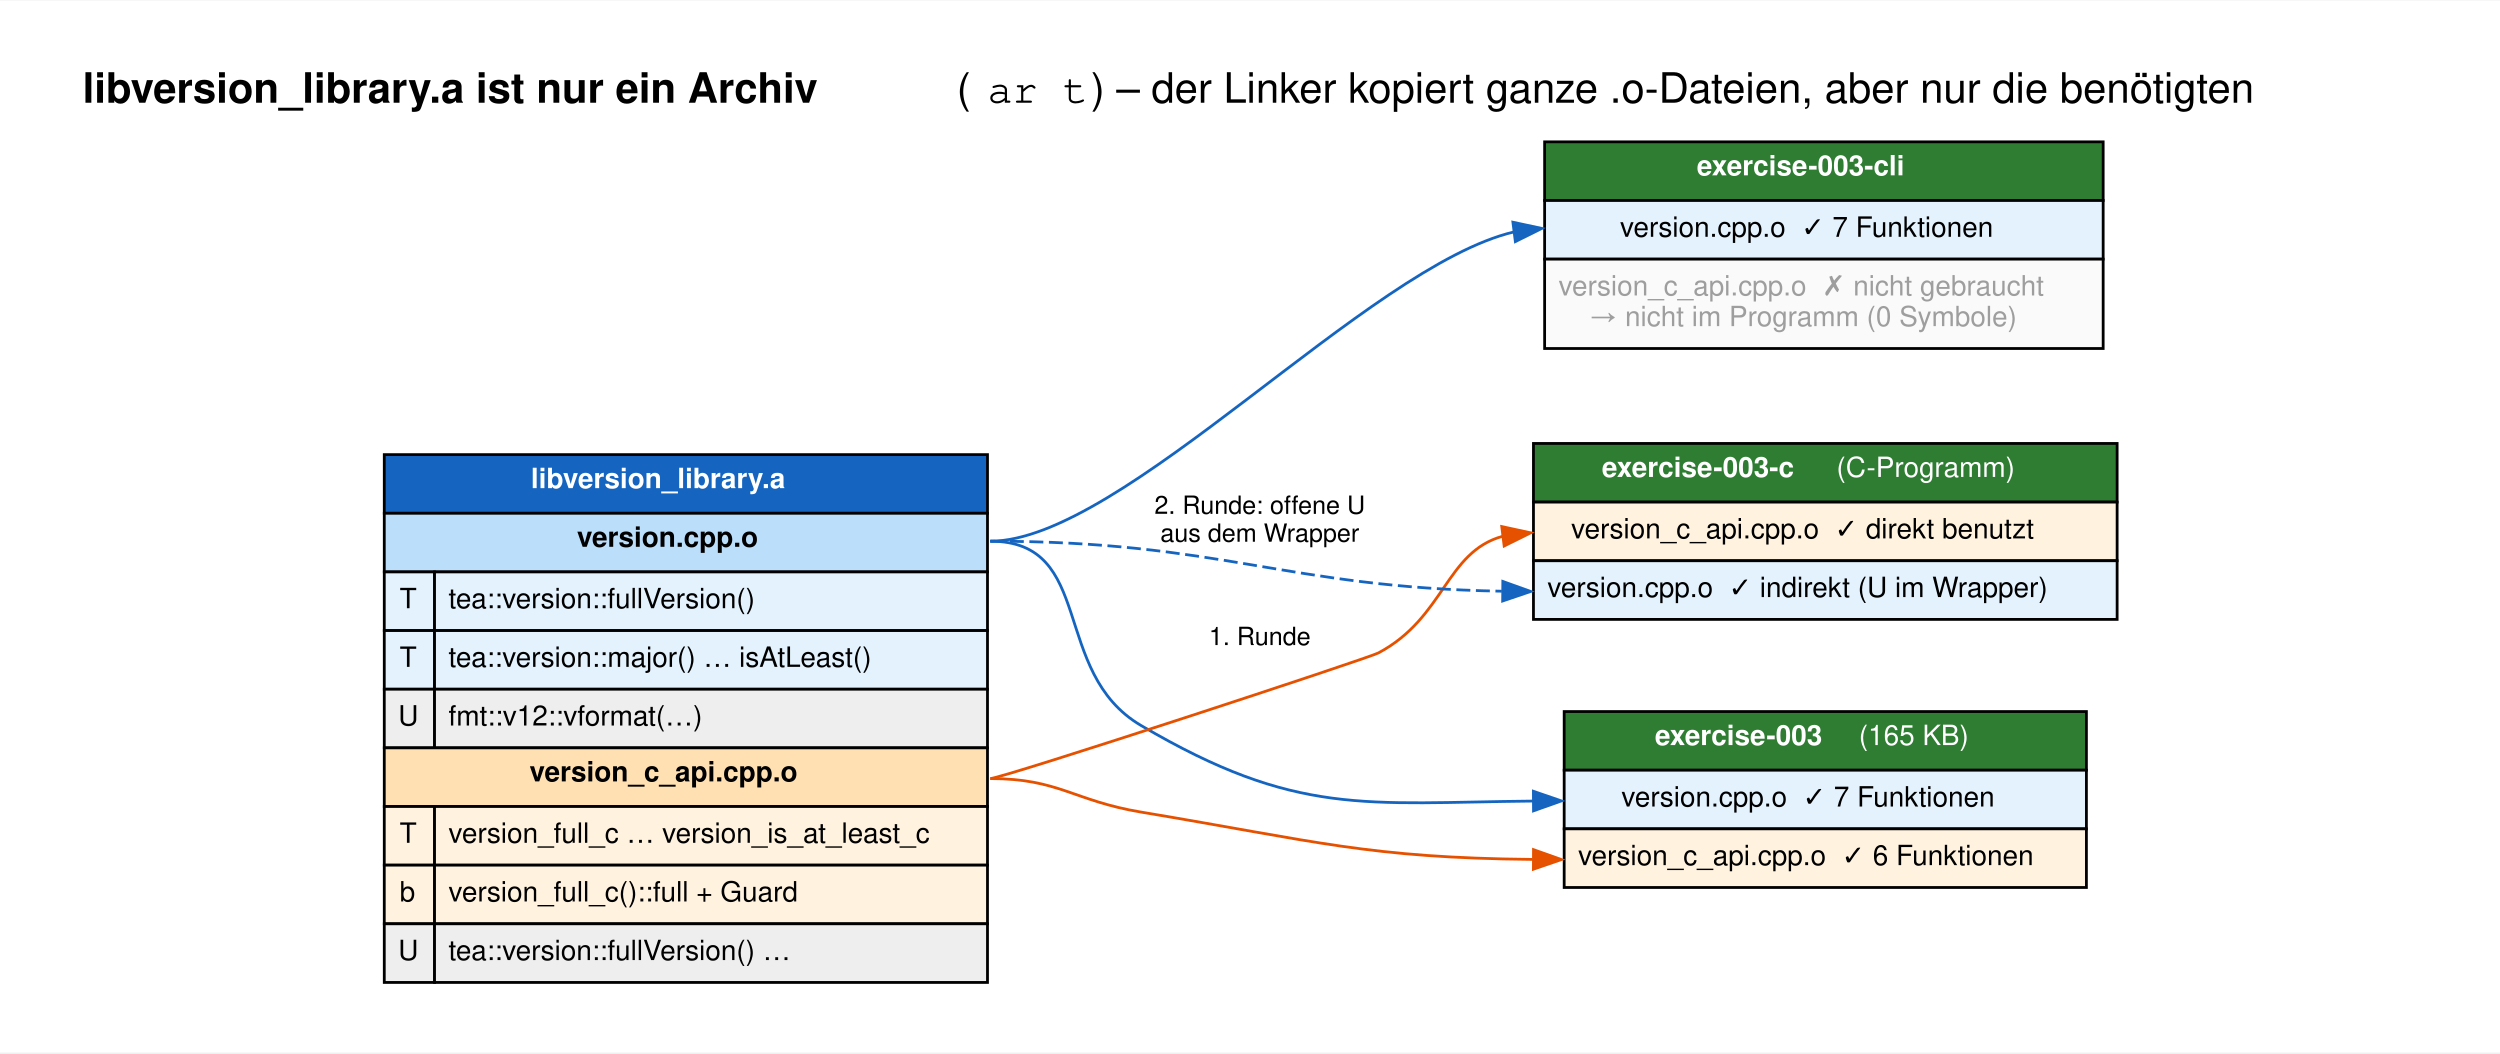
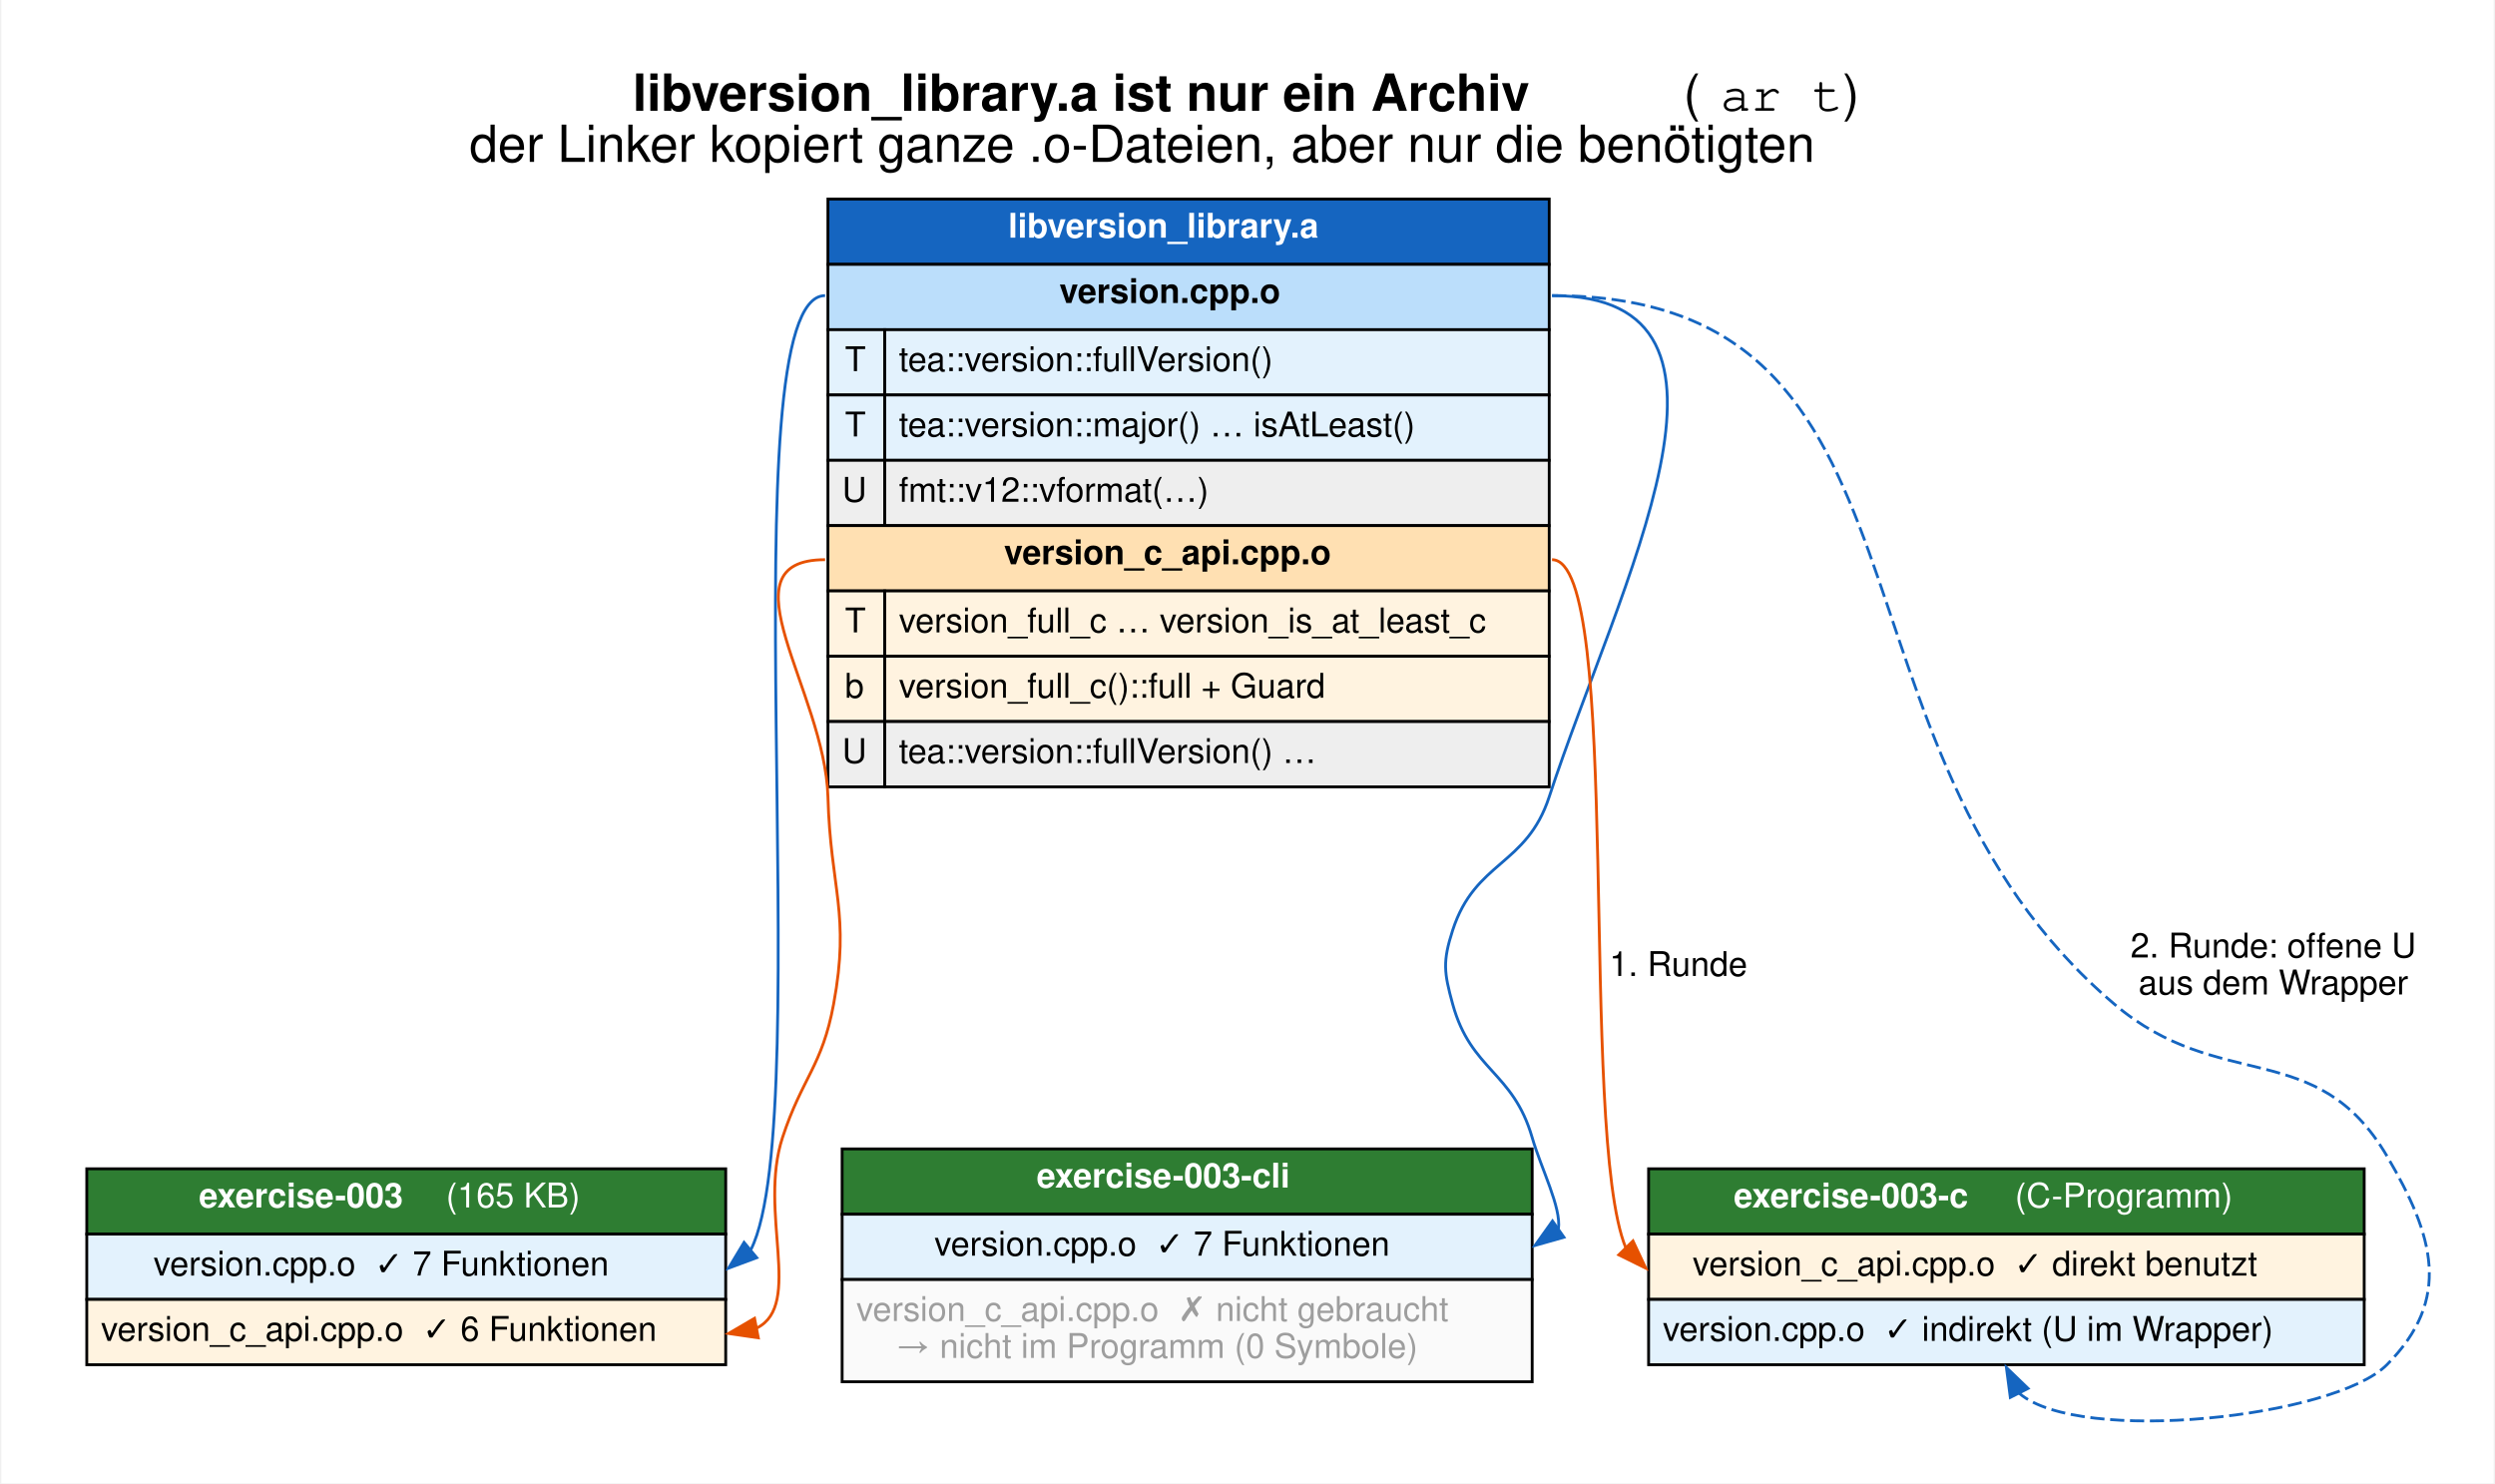
- <svg xmlns="http://www.w3.org/2000/svg" width="895pt" height="377pt" viewBox="0.00 0.00 895.20 376.70">
-   <g id="graph0" class="graph" transform="scale(1 1) rotate(0) translate(21.6 355.1)">
-     <polygon fill="white" stroke="transparent" points="-21.6,21.6 -21.6,-355.1 873.6,-355.1 873.6,21.6 -21.6,21.6" />
-     <text text-anchor="start" x="8" y="-318.5" font-family="Helvetica,sans-Serif" font-weight="bold" font-size="15.00">libversion_library.a ist nur ein Archiv</text>
-     <text text-anchor="start" x="321" y="-318.5" font-family="Helvetica,sans-Serif" font-size="15.00"> (</text>
-     <text text-anchor="start" x="332" y="-318.5" font-family="Courier,monospace" font-size="15.00">ar t</text>
-     <text text-anchor="start" x="369" y="-318.5" font-family="Helvetica,sans-Serif" font-size="15.00">) – der Linker kopiert ganze .o-Dateien, aber nur die benötigten</text>
+ <svg xmlns="http://www.w3.org/2000/svg" width="878pt" height="522pt" viewBox="0.00 0.00 877.70 522.37">
+   <g id="graph0" class="graph" transform="scale(1 1) rotate(0) translate(21.6 500.77)">
+     <polygon fill="white" stroke="transparent" points="-21.6,21.6 -21.6,-500.77 856.1,-500.77 856.1,21.6 -21.6,21.6" />
+     <text text-anchor="start" x="200.75" y="-461.77" font-family="Helvetica,sans-Serif" font-weight="bold" font-size="18.00">libversion_library.a ist nur ein Archiv</text>
+     <text text-anchor="start" x="570.75" y="-461.77" font-family="Helvetica,sans-Serif" font-size="18.00"> (</text>
+     <text text-anchor="start" x="583.75" y="-461.77" font-family="Courier,monospace" font-size="18.00">ar t</text>
+     <text text-anchor="start" x="626.75" y="-461.77" font-family="Helvetica,sans-Serif" font-size="18.00">)</text>
+     <text text-anchor="start" x="143.25" y="-443.77" font-family="Helvetica,sans-Serif" font-size="18.00">der Linker kopiert ganze .o-Dateien, aber nur die benötigten</text>
    <g id="node1" class="node">
-       <polygon fill="#1565c0" stroke="transparent" points="116,-171.5 116,-192.5 332,-192.5 332,-171.5 116,-171.5" />
-       <polygon fill="none" stroke="black" points="116,-171.5 116,-192.5 332,-192.5 332,-171.5 116,-171.5" />
-       <text text-anchor="start" x="168.5" y="-180.5" font-family="Helvetica,sans-Serif" font-weight="bold" font-size="10.00" fill="white">libversion_library.a</text>
-       <polygon fill="#bbdefb" stroke="transparent" points="116,-150.5 116,-171.5 332,-171.5 332,-150.5 116,-150.5" />
-       <polygon fill="none" stroke="black" points="116,-150.5 116,-171.5 332,-171.5 332,-150.5 116,-150.5" />
-       <text text-anchor="start" x="185" y="-159.5" font-family="Helvetica,sans-Serif" font-weight="bold" font-size="10.00">version.cpp.o</text>
-       <polygon fill="#e3f2fd" stroke="transparent" points="116,-129.5 116,-150.5 134,-150.5 134,-129.5 116,-129.5" />
-       <polygon fill="none" stroke="black" points="116,-129.5 116,-150.5 134,-150.5 134,-129.5 116,-129.5" />
-       <text text-anchor="start" x="121.5" y="-137.5" font-family="Helvetica,sans-Serif" font-size="10.00">T</text>
-       <polygon fill="#e3f2fd" stroke="transparent" points="134,-129.5 134,-150.5 332,-150.5 332,-129.5 134,-129.5" />
-       <polygon fill="none" stroke="black" points="134,-129.5 134,-150.5 332,-150.5 332,-129.5 134,-129.5" />
-       <text text-anchor="start" x="139" y="-137.5" font-family="Helvetica,sans-Serif" font-size="10.00">tea::version::fullVersion()</text>
-       <polygon fill="#e3f2fd" stroke="transparent" points="116,-108.5 116,-129.5 134,-129.5 134,-108.5 116,-108.5" />
-       <polygon fill="none" stroke="black" points="116,-108.5 116,-129.5 134,-129.5 134,-108.5 116,-108.5" />
-       <text text-anchor="start" x="121.5" y="-116.5" font-family="Helvetica,sans-Serif" font-size="10.00">T</text>
-       <polygon fill="#e3f2fd" stroke="transparent" points="134,-108.5 134,-129.5 332,-129.5 332,-108.5 134,-108.5" />
-       <polygon fill="none" stroke="black" points="134,-108.5 134,-129.5 332,-129.5 332,-108.5 134,-108.5" />
-       <text text-anchor="start" x="139" y="-116.5" font-family="Helvetica,sans-Serif" font-size="10.00">tea::version::major() … isAtLeast()</text>
-       <polygon fill="#eeeeee" stroke="transparent" points="116,-87.5 116,-108.5 134,-108.5 134,-87.5 116,-87.5" />
-       <polygon fill="none" stroke="black" points="116,-87.5 116,-108.5 134,-108.5 134,-87.5 116,-87.5" />
-       <text text-anchor="start" x="121" y="-95.5" font-family="Helvetica,sans-Serif" font-size="10.00">U</text>
-       <polygon fill="#eeeeee" stroke="transparent" points="134,-87.5 134,-108.5 332,-108.5 332,-87.5 134,-87.5" />
-       <polygon fill="none" stroke="black" points="134,-87.5 134,-108.5 332,-108.5 332,-87.5 134,-87.5" />
-       <text text-anchor="start" x="139" y="-95.5" font-family="Helvetica,sans-Serif" font-size="10.00">fmt::v12::vformat(…)</text>
-       <polygon fill="#ffe0b2" stroke="transparent" points="116,-66.5 116,-87.5 332,-87.5 332,-66.5 116,-66.5" />
-       <polygon fill="none" stroke="black" points="116,-66.5 116,-87.5 332,-87.5 332,-66.5 116,-66.5" />
-       <text text-anchor="start" x="168" y="-75.5" font-family="Helvetica,sans-Serif" font-weight="bold" font-size="10.00">version_c_api.cpp.o</text>
-       <polygon fill="#fff3e0" stroke="transparent" points="116,-45.5 116,-66.5 134,-66.5 134,-45.5 116,-45.5" />
-       <polygon fill="none" stroke="black" points="116,-45.5 116,-66.5 134,-66.5 134,-45.5 116,-45.5" />
-       <text text-anchor="start" x="121.5" y="-53.5" font-family="Helvetica,sans-Serif" font-size="10.00">T</text>
-       <polygon fill="#fff3e0" stroke="transparent" points="134,-45.5 134,-66.5 332,-66.5 332,-45.5 134,-45.5" />
-       <polygon fill="none" stroke="black" points="134,-45.5 134,-66.5 332,-66.5 332,-45.5 134,-45.5" />
-       <text text-anchor="start" x="139" y="-53.5" font-family="Helvetica,sans-Serif" font-size="10.00">version_full_c … version_is_at_least_c</text>
-       <polygon fill="#fff3e0" stroke="transparent" points="116,-24.5 116,-45.5 134,-45.5 134,-24.5 116,-24.5" />
-       <polygon fill="none" stroke="black" points="116,-24.5 116,-45.5 134,-45.5 134,-24.5 116,-24.5" />
-       <text text-anchor="start" x="121.5" y="-32.5" font-family="Helvetica,sans-Serif" font-size="10.00">b</text>
-       <polygon fill="#fff3e0" stroke="transparent" points="134,-24.5 134,-45.5 332,-45.5 332,-24.5 134,-24.5" />
-       <polygon fill="none" stroke="black" points="134,-24.5 134,-45.5 332,-45.5 332,-24.5 134,-24.5" />
-       <text text-anchor="start" x="139" y="-32.5" font-family="Helvetica,sans-Serif" font-size="10.00">version_full_c()::full + Guard</text>
-       <polygon fill="#eeeeee" stroke="transparent" points="116,-3.5 116,-24.5 134,-24.5 134,-3.5 116,-3.5" />
-       <polygon fill="none" stroke="black" points="116,-3.5 116,-24.5 134,-24.5 134,-3.5 116,-3.5" />
-       <text text-anchor="start" x="121" y="-11.5" font-family="Helvetica,sans-Serif" font-size="10.00">U</text>
-       <polygon fill="#eeeeee" stroke="transparent" points="134,-3.5 134,-24.5 332,-24.5 332,-3.5 134,-3.5" />
-       <polygon fill="none" stroke="black" points="134,-3.5 134,-24.5 332,-24.5 332,-3.5 134,-3.5" />
-       <text text-anchor="start" x="139" y="-11.5" font-family="Helvetica,sans-Serif" font-size="10.00">tea::version::fullVersion() …</text>
+       <polygon fill="#1565c0" stroke="transparent" points="269.5,-407.67 269.5,-430.67 523.5,-430.67 523.5,-407.67 269.5,-407.67" />
+       <polygon fill="none" stroke="black" points="269.5,-407.67 269.5,-430.67 523.5,-430.67 523.5,-407.67 269.5,-407.67" />
+       <text text-anchor="start" x="333" y="-417.07" font-family="Helvetica,sans-Serif" font-weight="bold" font-size="12.00" fill="white">libversion_library.a</text>
+       <polygon fill="#bbdefb" stroke="transparent" points="269.5,-384.67 269.5,-407.67 523.5,-407.67 523.5,-384.67 269.5,-384.67" />
+       <polygon fill="none" stroke="black" points="269.5,-384.67 269.5,-407.67 523.5,-407.67 523.5,-384.67 269.5,-384.67" />
+       <text text-anchor="start" x="351" y="-394.07" font-family="Helvetica,sans-Serif" font-weight="bold" font-size="12.00">version.cpp.o</text>
+       <polygon fill="#e3f2fd" stroke="transparent" points="269.5,-361.67 269.5,-384.67 289.5,-384.67 289.5,-361.67 269.5,-361.67" />
+       <polygon fill="none" stroke="black" points="269.5,-361.67 269.5,-384.67 289.5,-384.67 289.5,-361.67 269.5,-361.67" />
+       <text text-anchor="start" x="275.5" y="-370.07" font-family="Helvetica,sans-Serif" font-size="12.00">T</text>
+       <polygon fill="#e3f2fd" stroke="transparent" points="289.5,-361.67 289.5,-384.67 523.5,-384.67 523.5,-361.67 289.5,-361.67" />
+       <polygon fill="none" stroke="black" points="289.5,-361.67 289.5,-384.67 523.5,-384.67 523.5,-361.67 289.5,-361.67" />
+       <text text-anchor="start" x="294.5" y="-370.07" font-family="Helvetica,sans-Serif" font-size="12.00">tea::version::fullVersion()</text>
+       <polygon fill="#e3f2fd" stroke="transparent" points="269.5,-338.67 269.5,-361.67 289.5,-361.67 289.5,-338.67 269.5,-338.67" />
+       <polygon fill="none" stroke="black" points="269.5,-338.67 269.5,-361.67 289.5,-361.67 289.5,-338.67 269.5,-338.67" />
+       <text text-anchor="start" x="275.5" y="-347.07" font-family="Helvetica,sans-Serif" font-size="12.00">T</text>
+       <polygon fill="#e3f2fd" stroke="transparent" points="289.5,-338.67 289.5,-361.67 523.5,-361.67 523.5,-338.67 289.5,-338.67" />
+       <polygon fill="none" stroke="black" points="289.5,-338.67 289.5,-361.67 523.5,-361.67 523.5,-338.67 289.5,-338.67" />
+       <text text-anchor="start" x="294.5" y="-347.07" font-family="Helvetica,sans-Serif" font-size="12.00">tea::version::major() … isAtLeast()</text>
+       <polygon fill="#eeeeee" stroke="transparent" points="269.5,-315.67 269.5,-338.67 289.5,-338.67 289.5,-315.67 269.5,-315.67" />
+       <polygon fill="none" stroke="black" points="269.5,-315.67 269.5,-338.67 289.5,-338.67 289.5,-315.67 269.5,-315.67" />
+       <text text-anchor="start" x="274.5" y="-324.07" font-family="Helvetica,sans-Serif" font-size="12.00">U</text>
+       <polygon fill="#eeeeee" stroke="transparent" points="289.5,-315.67 289.5,-338.67 523.5,-338.67 523.5,-315.67 289.5,-315.67" />
+       <polygon fill="none" stroke="black" points="289.5,-315.67 289.5,-338.67 523.5,-338.67 523.5,-315.67 289.5,-315.67" />
+       <text text-anchor="start" x="294.5" y="-324.07" font-family="Helvetica,sans-Serif" font-size="12.00">fmt::v12::vformat(…)</text>
+       <polygon fill="#ffe0b2" stroke="transparent" points="269.5,-292.67 269.5,-315.67 523.5,-315.67 523.5,-292.67 269.5,-292.67" />
+       <polygon fill="none" stroke="black" points="269.5,-292.67 269.5,-315.67 523.5,-315.67 523.5,-292.67 269.5,-292.67" />
+       <text text-anchor="start" x="331.5" y="-302.07" font-family="Helvetica,sans-Serif" font-weight="bold" font-size="12.00">version_c_api.cpp.o</text>
+       <polygon fill="#fff3e0" stroke="transparent" points="269.5,-269.67 269.5,-292.67 289.5,-292.67 289.5,-269.67 269.5,-269.67" />
+       <polygon fill="none" stroke="black" points="269.5,-269.67 269.5,-292.67 289.5,-292.67 289.5,-269.67 269.5,-269.67" />
+       <text text-anchor="start" x="275.5" y="-278.07" font-family="Helvetica,sans-Serif" font-size="12.00">T</text>
+       <polygon fill="#fff3e0" stroke="transparent" points="289.5,-269.67 289.5,-292.67 523.5,-292.67 523.5,-269.67 289.5,-269.67" />
+       <polygon fill="none" stroke="black" points="289.5,-269.67 289.5,-292.67 523.5,-292.67 523.5,-269.67 289.5,-269.67" />
+       <text text-anchor="start" x="294.5" y="-278.07" font-family="Helvetica,sans-Serif" font-size="12.00">version_full_c … version_is_at_least_c</text>
+       <polygon fill="#fff3e0" stroke="transparent" points="269.5,-246.67 269.5,-269.67 289.5,-269.67 289.5,-246.67 269.5,-246.67" />
+       <polygon fill="none" stroke="black" points="269.5,-246.67 269.5,-269.67 289.5,-269.67 289.5,-246.67 269.5,-246.67" />
+       <text text-anchor="start" x="275.5" y="-255.07" font-family="Helvetica,sans-Serif" font-size="12.00">b</text>
+       <polygon fill="#fff3e0" stroke="transparent" points="289.5,-246.67 289.5,-269.67 523.5,-269.67 523.5,-246.67 289.5,-246.67" />
+       <polygon fill="none" stroke="black" points="289.5,-246.67 289.5,-269.67 523.5,-269.67 523.5,-246.67 289.5,-246.67" />
+       <text text-anchor="start" x="294.5" y="-255.07" font-family="Helvetica,sans-Serif" font-size="12.00">version_full_c()::full + Guard</text>
+       <polygon fill="#eeeeee" stroke="transparent" points="269.5,-223.67 269.5,-246.67 289.5,-246.67 289.5,-223.67 269.5,-223.67" />
+       <polygon fill="none" stroke="black" points="269.5,-223.67 269.5,-246.67 289.5,-246.67 289.5,-223.67 269.5,-223.67" />
+       <text text-anchor="start" x="274.5" y="-232.07" font-family="Helvetica,sans-Serif" font-size="12.00">U</text>
+       <polygon fill="#eeeeee" stroke="transparent" points="289.5,-223.67 289.5,-246.67 523.5,-246.67 523.5,-223.67 289.5,-223.67" />
+       <polygon fill="none" stroke="black" points="289.5,-223.67 289.5,-246.67 523.5,-246.67 523.5,-223.67 289.5,-223.67" />
+       <text text-anchor="start" x="294.5" y="-232.07" font-family="Helvetica,sans-Serif" font-size="12.00">tea::version::fullVersion() …</text>
    </g>
    <g id="node2" class="node">
-       <polygon fill="#2e7d32" stroke="transparent" points="538.5,-79.5 538.5,-100.5 725.5,-100.5 725.5,-79.5 538.5,-79.5" />
-       <polygon fill="none" stroke="black" points="538.5,-79.5 538.5,-100.5 725.5,-100.5 725.5,-79.5 538.5,-79.5" />
-       <text text-anchor="start" x="571" y="-88.5" font-family="Helvetica,sans-Serif" font-weight="bold" font-size="10.00" fill="white">exercise-003</text>
-       <text text-anchor="start" x="644" y="-88.5" font-family="Helvetica,sans-Serif" font-size="10.00" fill="white">  (165 KB)</text>
-       <polygon fill="#e3f2fd" stroke="transparent" points="538.5,-58.5 538.5,-79.5 725.5,-79.5 725.5,-58.5 538.5,-58.5" />
-       <polygon fill="none" stroke="black" points="538.5,-58.5 538.5,-79.5 725.5,-79.5 725.5,-58.5 538.5,-58.5" />
-       <text text-anchor="start" x="559" y="-66.5" font-family="Helvetica,sans-Serif" font-size="10.00">version.cpp.o  ✓ 7 Funktionen</text>
-       <polygon fill="#fff3e0" stroke="transparent" points="538.5,-37.5 538.5,-58.5 725.5,-58.5 725.5,-37.5 538.5,-37.5" />
-       <polygon fill="none" stroke="black" points="538.5,-37.5 538.5,-58.5 725.5,-58.5 725.5,-37.5 538.5,-37.5" />
-       <text text-anchor="start" x="543.5" y="-45.5" font-family="Helvetica,sans-Serif" font-size="10.00">version_c_api.cpp.o  ✓ 6 Funktionen</text>
+       <polygon fill="#2e7d32" stroke="transparent" points="8.5,-66.17 8.5,-89.17 233.5,-89.17 233.5,-66.17 8.5,-66.17" />
+       <polygon fill="none" stroke="black" points="8.5,-66.17 8.5,-89.17 233.5,-89.17 233.5,-66.17 8.5,-66.17" />
+       <text text-anchor="start" x="48" y="-75.57" font-family="Helvetica,sans-Serif" font-weight="bold" font-size="12.00" fill="white">exercise-003</text>
+       <text text-anchor="start" x="135" y="-75.57" font-family="Helvetica,sans-Serif" font-size="12.00" fill="white">  (165 KB)</text>
+       <polygon fill="#e3f2fd" stroke="transparent" points="8.5,-43.17 8.5,-66.17 233.5,-66.17 233.5,-43.17 8.5,-43.17" />
+       <polygon fill="none" stroke="black" points="8.5,-43.17 8.5,-66.17 233.5,-66.17 233.5,-43.17 8.5,-43.17" />
+       <text text-anchor="start" x="32" y="-51.57" font-family="Helvetica,sans-Serif" font-size="12.00">version.cpp.o  ✓ 7 Funktionen</text>
+       <polygon fill="#fff3e0" stroke="transparent" points="8.5,-20.17 8.5,-43.17 233.5,-43.17 233.5,-20.17 8.5,-20.17" />
+       <polygon fill="none" stroke="black" points="8.5,-20.17 8.5,-43.17 233.5,-43.17 233.5,-20.17 8.5,-20.17" />
+       <text text-anchor="start" x="13.5" y="-28.57" font-family="Helvetica,sans-Serif" font-size="12.00">version_c_api.cpp.o  ✓ 6 Funktionen</text>
    </g>
    <g id="edge1" class="edge">
-       <path fill="none" stroke="#1565c0" d="M333,-161.5C370.9,-161.5 354.32,-114.7 387,-95.5 442.61,-62.82 467.02,-67.85 527.48,-68.45" />
-       <polygon fill="#1565c0" stroke="#1565c0" points="527.48,-71.95 537.5,-68.5 527.52,-64.95 527.48,-71.95" />
+       <path fill="none" stroke="#1565c0" d="M268.5,-396.67C233.39,-396.67 266.32,-108.05 242.37,-60.7" />
+       <polygon fill="#1565c0" stroke="#1565c0" points="244.43,-57.86 234.5,-54.17 239.96,-63.25 244.43,-57.86" />
    </g>
    <g id="edge2" class="edge">
-       <path fill="none" stroke="#e65100" d="M333,-76.5C357.59,-76.5 362.75,-68.55 387,-64.5 449.89,-53.99 468.28,-48.14 527.26,-47.55" />
-       <polygon fill="#e65100" stroke="#e65100" points="527.52,-51.05 537.5,-47.5 527.48,-44.05 527.52,-51.05" />
+       <path fill="none" stroke="#e65100" d="M268.5,-303.67C231.39,-303.67 268.49,-257.27 269.5,-220.17 270.38,-187.72 277.4,-179.08 271.5,-147.17 267.43,-125.17 260.48,-121.42 253.5,-100.17 244.9,-73.96 260.85,-41.32 244.49,-33.11" />
+       <polygon fill="#e65100" stroke="#e65100" points="244.98,-29.64 234.5,-31.17 243.65,-36.51 244.98,-29.64" />
    </g>
    <g id="node3" class="node">
-       <polygon fill="#2e7d32" stroke="transparent" points="531.5,-283.5 531.5,-304.5 731.5,-304.5 731.5,-283.5 531.5,-283.5" />
-       <polygon fill="none" stroke="black" points="531.5,-283.5 531.5,-304.5 731.5,-304.5 731.5,-283.5 531.5,-283.5" />
-       <text text-anchor="start" x="586" y="-292.5" font-family="Helvetica,sans-Serif" font-weight="bold" font-size="10.00" fill="white">exercise-003-cli</text>
-       <polygon fill="#e3f2fd" stroke="transparent" points="531.5,-262.5 531.5,-283.5 731.5,-283.5 731.5,-262.5 531.5,-262.5" />
-       <polygon fill="none" stroke="black" points="531.5,-262.5 531.5,-283.5 731.5,-283.5 731.5,-262.5 531.5,-262.5" />
-       <text text-anchor="start" x="558.5" y="-270.5" font-family="Helvetica,sans-Serif" font-size="10.00">version.cpp.o  ✓ 7 Funktionen</text>
-       <polygon fill="#fafafa" stroke="transparent" points="531.5,-230.5 531.5,-262.5 731.5,-262.5 731.5,-230.5 531.5,-230.5" />
-       <polygon fill="none" stroke="black" points="531.5,-230.5 531.5,-262.5 731.5,-262.5 731.5,-230.5 531.5,-230.5" />
-       <text text-anchor="start" x="536.5" y="-249.5" font-family="Helvetica,sans-Serif" font-size="10.00" fill="#9e9e9e">version_c_api.cpp.o  ✗ nicht gebraucht</text>
-       <text text-anchor="start" x="547.5" y="-238.5" font-family="Helvetica,sans-Serif" font-size="10.00" fill="#9e9e9e">→ nicht im Programm (0 Symbole)</text>
+       <polygon fill="#2e7d32" stroke="transparent" points="274.5,-73.17 274.5,-96.17 517.5,-96.17 517.5,-73.17 274.5,-73.17" />
+       <polygon fill="none" stroke="black" points="274.5,-73.17 274.5,-96.17 517.5,-96.17 517.5,-73.17 274.5,-73.17" />
+       <text text-anchor="start" x="343" y="-82.57" font-family="Helvetica,sans-Serif" font-weight="bold" font-size="12.00" fill="white">exercise-003-cli</text>
+       <polygon fill="#e3f2fd" stroke="transparent" points="274.5,-50.17 274.5,-73.17 517.5,-73.17 517.5,-50.17 274.5,-50.17" />
+       <polygon fill="none" stroke="black" points="274.5,-50.17 274.5,-73.17 517.5,-73.17 517.5,-50.17 274.5,-50.17" />
+       <text text-anchor="start" x="307" y="-58.57" font-family="Helvetica,sans-Serif" font-size="12.00">version.cpp.o  ✓ 7 Funktionen</text>
+       <polygon fill="#fafafa" stroke="transparent" points="274.5,-14.17 274.5,-50.17 517.5,-50.17 517.5,-14.17 274.5,-14.17" />
+       <polygon fill="none" stroke="black" points="274.5,-14.17 274.5,-50.17 517.5,-50.17 517.5,-14.17 274.5,-14.17" />
+       <text text-anchor="start" x="279.5" y="-35.57" font-family="Helvetica,sans-Serif" font-size="12.00" fill="#9e9e9e">version_c_api.cpp.o  ✗ nicht gebraucht</text>
+       <text text-anchor="start" x="293.5" y="-22.57" font-family="Helvetica,sans-Serif" font-size="12.00" fill="#9e9e9e">→ nicht im Programm (0 Symbole)</text>
    </g>
    <g id="edge3" class="edge">
-       <path fill="none" stroke="#1565c0" d="M333,-161.5C380.3,-161.5 468.15,-259.94 520.52,-272.24" />
-       <polygon fill="#1565c0" stroke="#1565c0" points="520.14,-275.72 530.5,-273.5 521.02,-268.78 520.14,-275.72" />
+       <path fill="none" stroke="#1565c0" d="M524.5,-396.67C602.95,-396.67 547.88,-294.73 523.5,-220.17 515.49,-195.66 497.44,-197.7 489.5,-173.17 485.94,-162.17 486.43,-158.31 489.5,-147.17 495.95,-123.72 510.74,-123.52 517.5,-100.17 520.69,-89.14 527.81,-75.55 526.74,-67.97" />
+       <polygon fill="#1565c0" stroke="#1565c0" points="528.69,-65.06 518.5,-62.17 524.66,-70.79 528.69,-65.06" />
    </g>
    <g id="node4" class="node">
-       <polygon fill="#2e7d32" stroke="transparent" points="527.5,-175.5 527.5,-196.5 736.5,-196.5 736.5,-175.5 527.5,-175.5" />
-       <polygon fill="none" stroke="black" points="527.5,-175.5 527.5,-196.5 736.5,-196.5 736.5,-175.5 527.5,-175.5" />
-       <text text-anchor="start" x="552" y="-184.5" font-family="Helvetica,sans-Serif" font-weight="bold" font-size="10.00" fill="white">exercise-003-c</text>
-       <text text-anchor="start" x="636" y="-184.5" font-family="Helvetica,sans-Serif" font-size="10.00" fill="white">  (C-Programm)</text>
-       <polygon fill="#fff3e0" stroke="transparent" points="527.5,-154.5 527.5,-175.5 736.5,-175.5 736.5,-154.5 527.5,-154.5" />
-       <polygon fill="none" stroke="black" points="527.5,-154.5 527.5,-175.5 736.5,-175.5 736.5,-154.5 527.5,-154.5" />
-       <text text-anchor="start" x="541" y="-162.5" font-family="Helvetica,sans-Serif" font-size="10.00">version_c_api.cpp.o  ✓ direkt benutzt</text>
-       <polygon fill="#e3f2fd" stroke="transparent" points="527.5,-133.5 527.5,-154.5 736.5,-154.5 736.5,-133.5 527.5,-133.5" />
-       <polygon fill="none" stroke="black" points="527.5,-133.5 527.5,-154.5 736.5,-154.5 736.5,-133.5 527.5,-133.5" />
-       <text text-anchor="start" x="532.5" y="-141.5" font-family="Helvetica,sans-Serif" font-size="10.00">version.cpp.o  ✓ indirekt (U im Wrapper)</text>
+       <polygon fill="#2e7d32" stroke="transparent" points="558.5,-66.17 558.5,-89.17 810.5,-89.17 810.5,-66.17 558.5,-66.17" />
+       <polygon fill="none" stroke="black" points="558.5,-66.17 558.5,-89.17 810.5,-89.17 810.5,-66.17 558.5,-66.17" />
+       <text text-anchor="start" x="588.5" y="-75.57" font-family="Helvetica,sans-Serif" font-weight="bold" font-size="12.00" fill="white">exercise-003-c</text>
+       <text text-anchor="start" x="687.5" y="-75.57" font-family="Helvetica,sans-Serif" font-size="12.00" fill="white">  (C-Programm)</text>
+       <polygon fill="#fff3e0" stroke="transparent" points="558.5,-43.17 558.5,-66.17 810.5,-66.17 810.5,-43.17 558.5,-43.17" />
+       <polygon fill="none" stroke="black" points="558.5,-43.17 558.5,-66.17 810.5,-66.17 810.5,-43.17 558.5,-43.17" />
+       <text text-anchor="start" x="574" y="-51.57" font-family="Helvetica,sans-Serif" font-size="12.00">version_c_api.cpp.o  ✓ direkt benutzt</text>
+       <polygon fill="#e3f2fd" stroke="transparent" points="558.5,-20.17 558.5,-43.17 810.5,-43.17 810.5,-20.17 558.5,-20.17" />
+       <polygon fill="none" stroke="black" points="558.5,-20.17 558.5,-43.17 810.5,-43.17 810.5,-20.17 558.5,-20.17" />
+       <text text-anchor="start" x="563.5" y="-28.57" font-family="Helvetica,sans-Serif" font-size="12.00">version.cpp.o  ✓ indirekt (U im Wrapper)</text>
    </g>
    <g id="edge4" class="edge">
-       <path fill="none" stroke="#e65100" d="M333,-76.5C337.06,-76.5 468.42,-119.59 472,-121.5 495.81,-134.22 496.06,-157.6 516.42,-163.25" />
-       <polygon fill="#e65100" stroke="#e65100" points="516.15,-166.74 526.5,-164.5 517.01,-159.79 516.15,-166.74" />
-       <text text-anchor="middle" x="429.5" y="-124.3" font-family="Helvetica,sans-Serif" font-size="9.00">1. Runde</text>
+       <path fill="none" stroke="#e65100" d="M524.5,-303.67C549.62,-303.67 533.67,-102.27 550.45,-61.37" />
+       <polygon fill="#e65100" stroke="#e65100" points="553,-63.76 557.5,-54.17 548,-58.86 553,-63.76" />
+       <text text-anchor="middle" x="569" y="-157.07" font-family="Helvetica,sans-Serif" font-size="12.00">1. Runde</text>
    </g>
    <g id="edge5" class="edge">
-       <path fill="none" stroke="#1565c0" stroke-dasharray="5,2" d="M333,-161.5C415.83,-161.5 438.32,-144.95 516.19,-143.59" />
-       <polygon fill="#1565c0" stroke="#1565c0" points="516.53,-147.09 526.5,-143.5 516.47,-140.09 516.53,-147.09" />
-       <text text-anchor="middle" x="429.5" y="-171.3" font-family="Helvetica,sans-Serif" font-size="9.00">2. Runde: offene U</text>
-       <text text-anchor="middle" x="429.5" y="-161.3" font-family="Helvetica,sans-Serif" font-size="9.00">aus dem Wrapper</text>
+       <path fill="none" stroke="#1565c0" stroke-dasharray="5,2" d="M524.5,-396.67C666.06,-396.67 614.61,-238.82 722.5,-147.17 759.73,-115.54 793.76,-135.78 818.5,-93.67 835.05,-65.5 841.51,-43.35 818.5,-20.17 800.06,-1.59 710.52,8.11 689.11,-10.03" />
+       <polygon fill="#1565c0" stroke="#1565c0" points="685.88,-8.66 684.5,-19.17 692.13,-11.82 685.88,-8.66" />
+       <text text-anchor="middle" x="778.5" y="-163.57" font-family="Helvetica,sans-Serif" font-size="12.00">2. Runde: offene U</text>
+       <text text-anchor="middle" x="778.5" y="-150.57" font-family="Helvetica,sans-Serif" font-size="12.00">aus dem Wrapper</text>
    </g>
  </g>
</svg>
